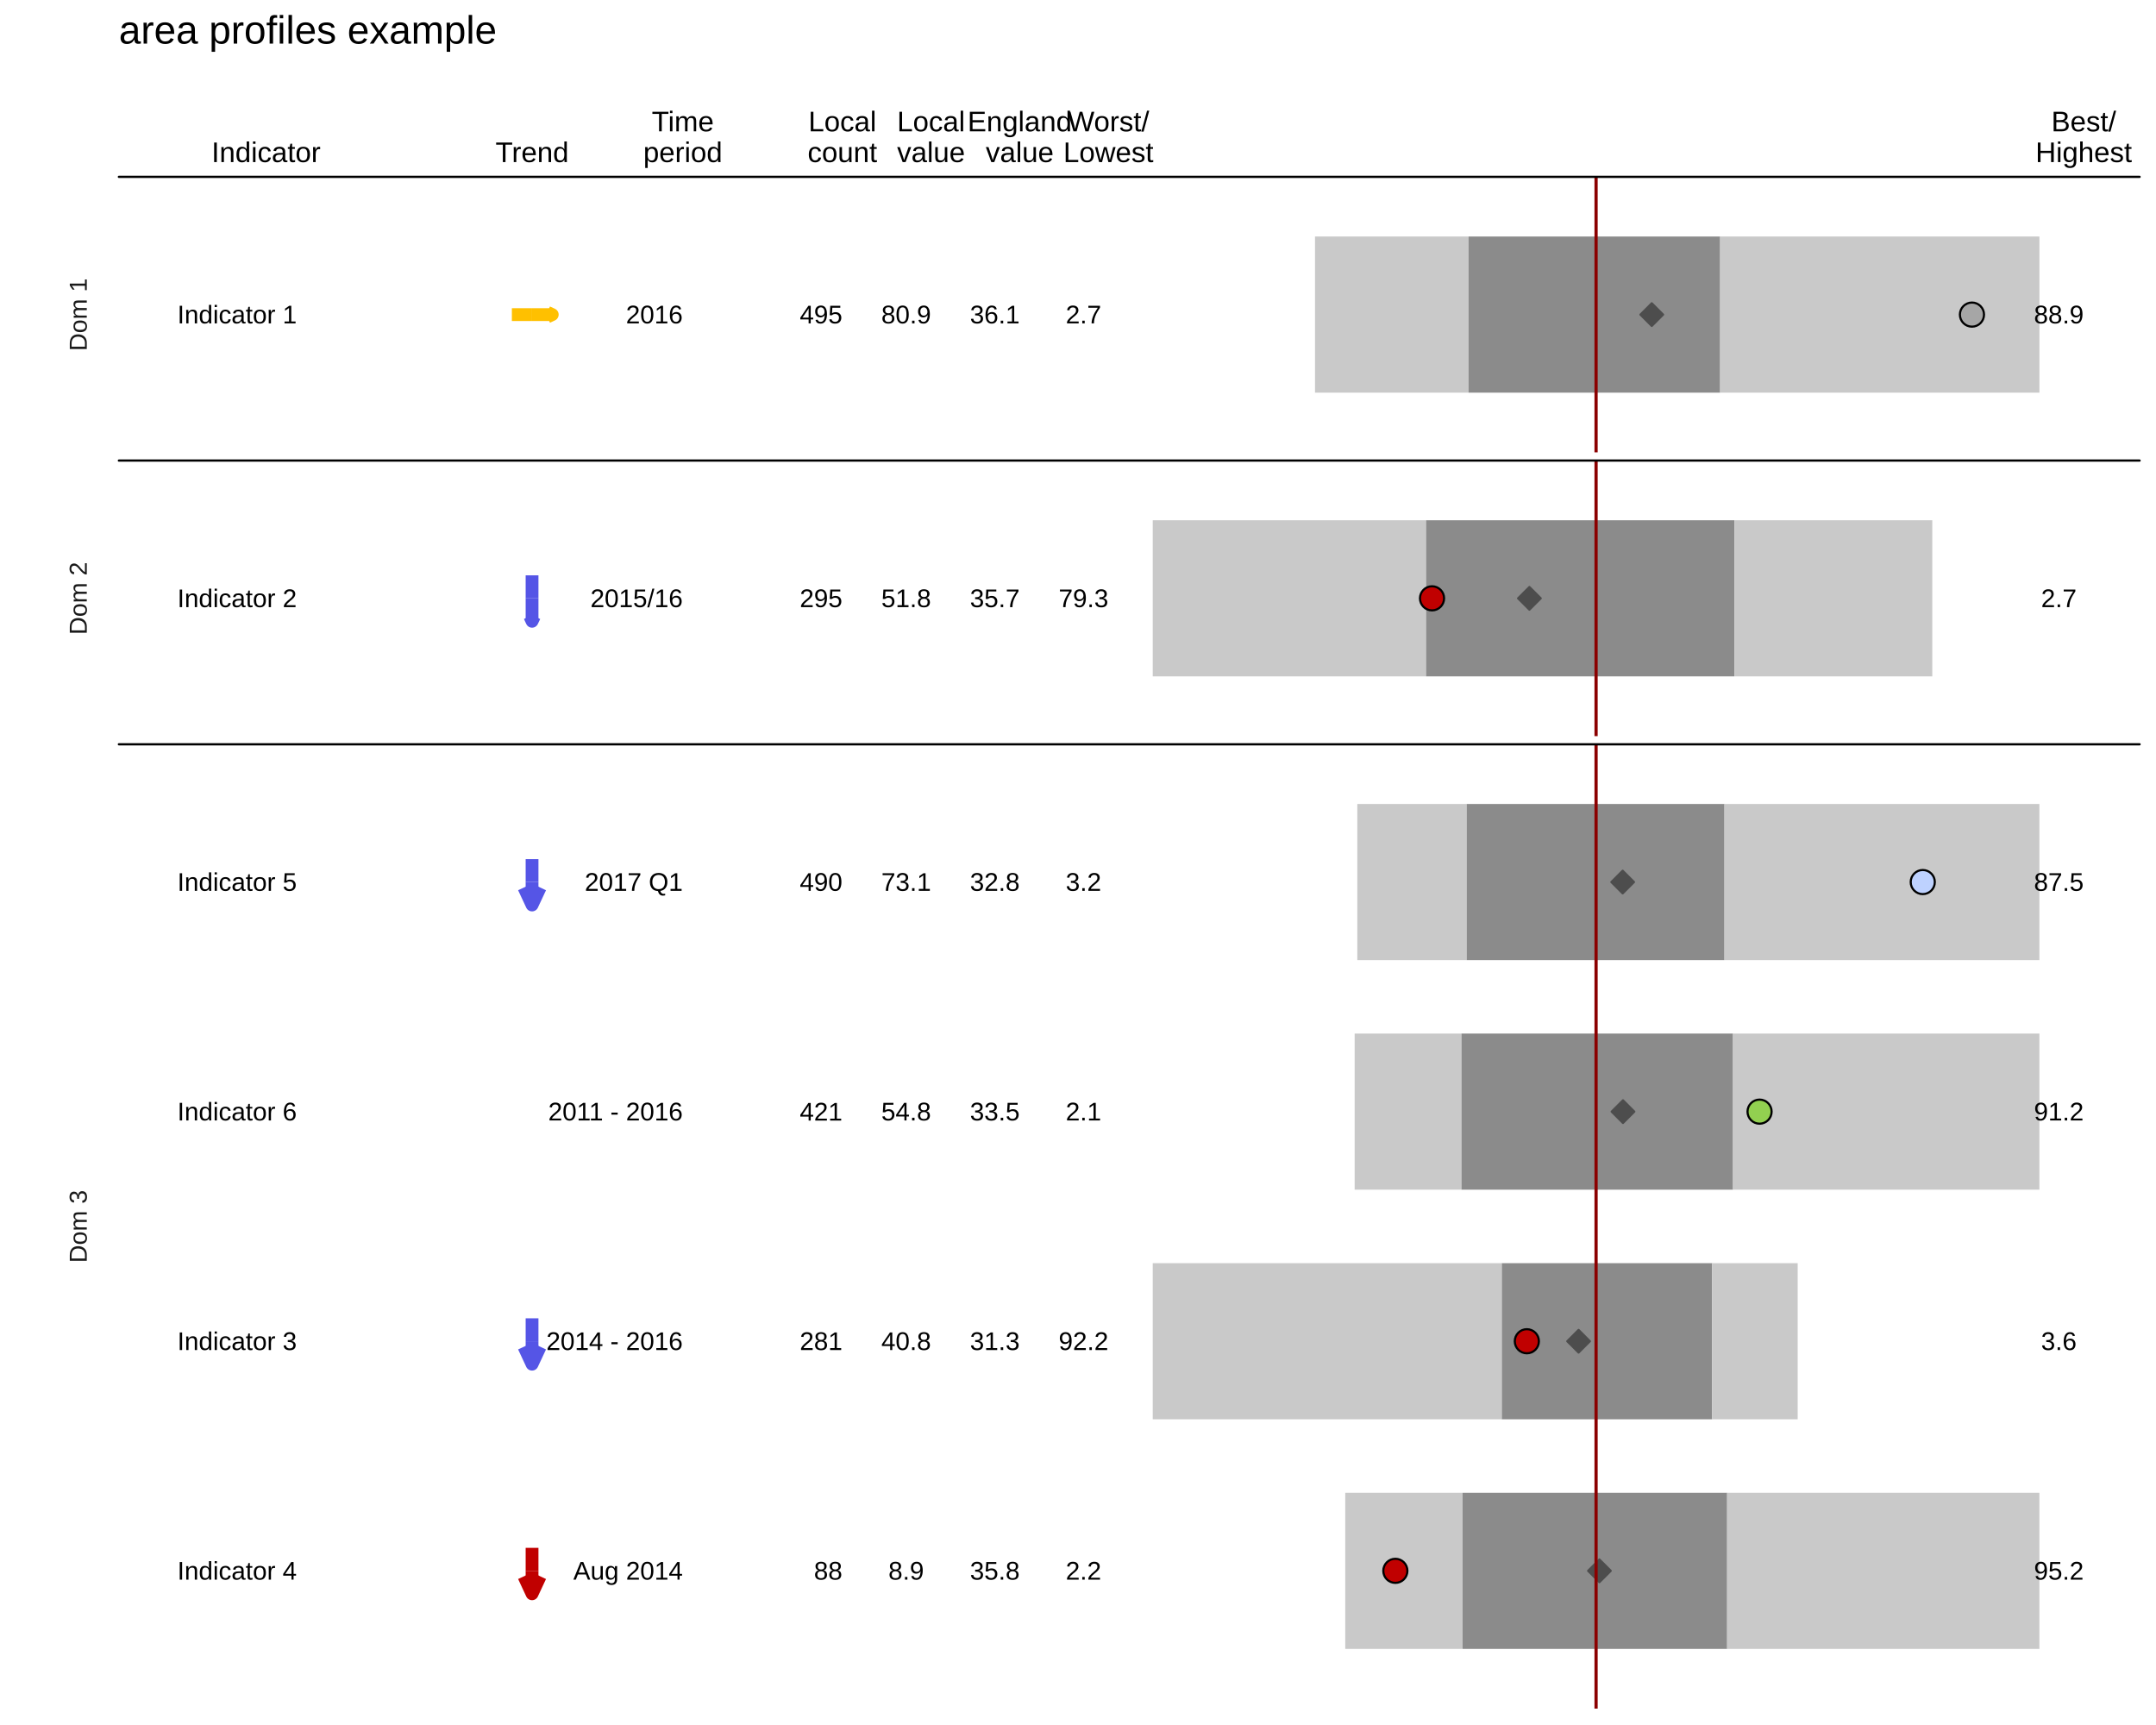
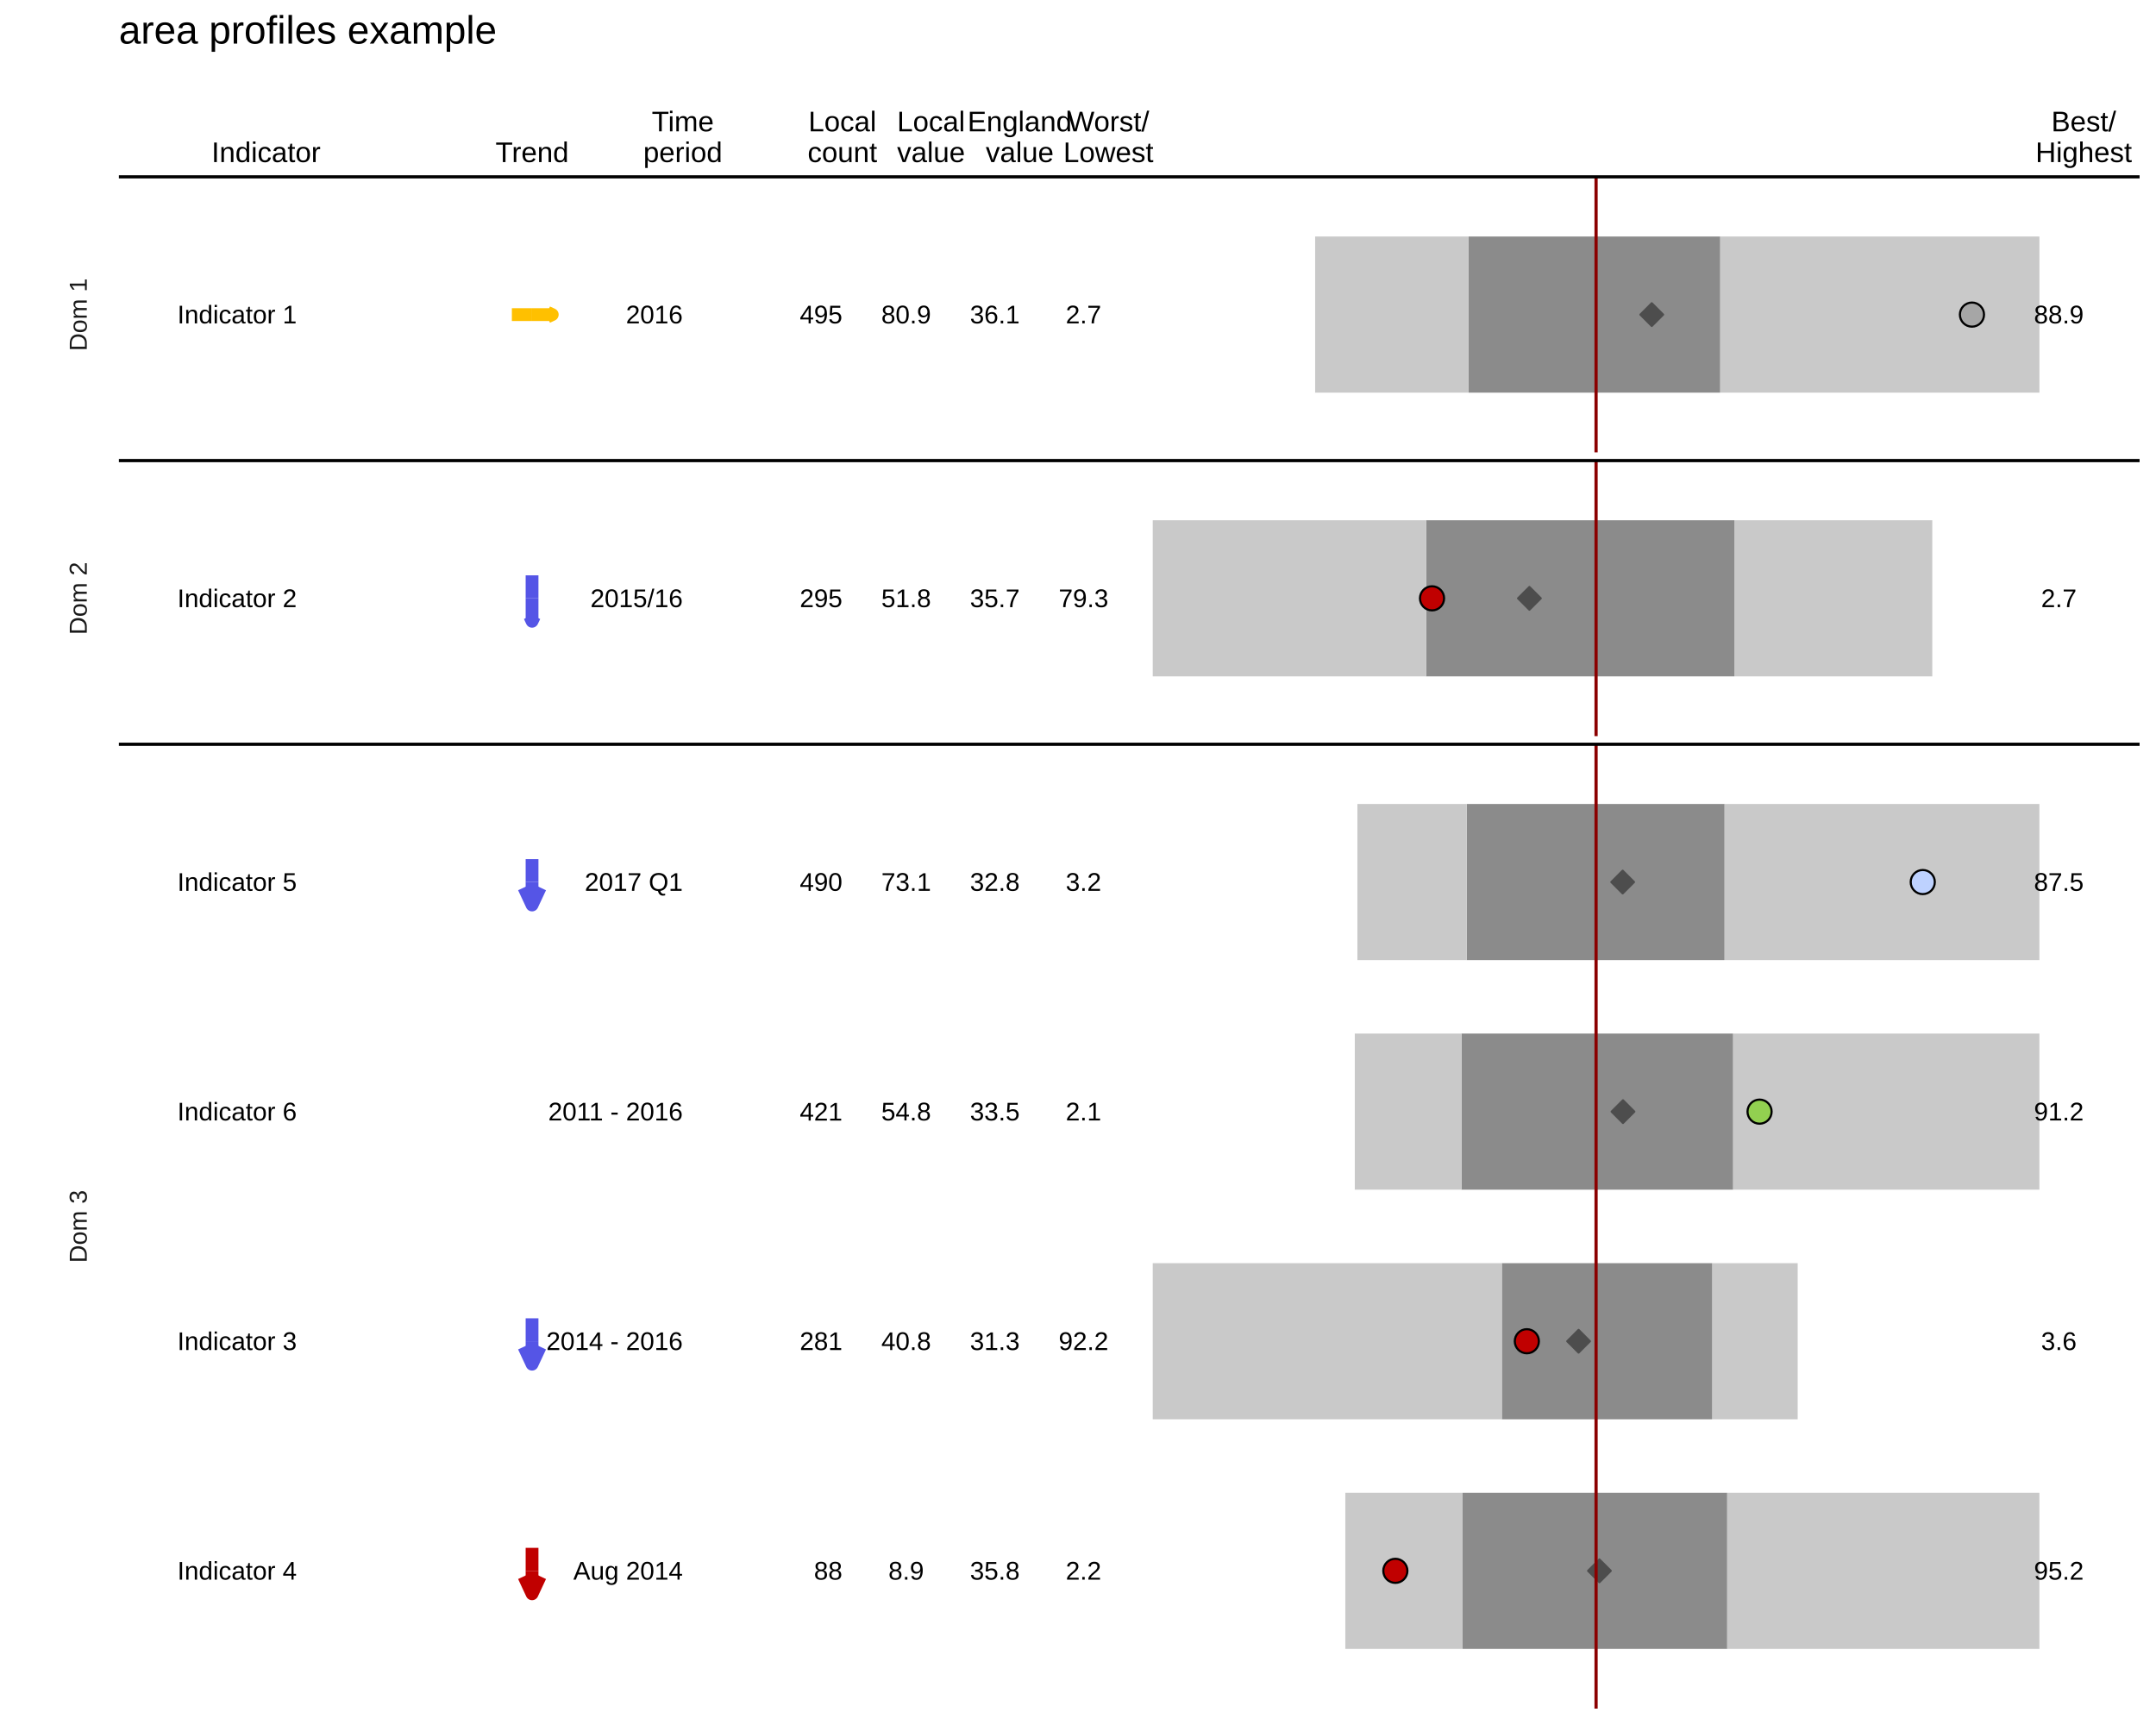
<svg xmlns="http://www.w3.org/2000/svg" viewBox="0 0 720.00 576.00">
  <defs>
    <style type="text/css">
    line, polyline, polygon, path, rect, circle {
      fill: none;
      stroke: #000000;
      stroke-linecap: round;
      stroke-linejoin: round;
      stroke-miterlimit: 10.00;
    }
  </style>
  </defs>
  <rect width="100%" height="100%" style="stroke: none; fill: #FFFFFF;" />
  <defs>
    <clipPath id="cpMzkuNzB8NzE0LjUyfDE1MS4wNXw1OS4wNQ==">
      <rect x="39.70" y="59.05" width="674.82" height="92.00" />
    </clipPath>
  </defs>
+   <rect x="574.45" y="78.98" width="106.62" height="52.13" style="stroke-width: 1.07; stroke: none; stroke-linecap: square; stroke-linejoin: miter; fill: #C9C9C9;" clip-path="url(#cpMzkuNzB8NzE0LjUyfDE1MS4wNXw1OS4wNQ==)" />
+   <rect x="490.42" y="78.98" width="84.02" height="52.13" style="stroke-width: 1.07; stroke: none; stroke-linecap: square; stroke-linejoin: miter; fill: #8B8B8B;" clip-path="url(#cpMzkuNzB8NzE0LjUyfDE1MS4wNXw1OS4wNQ==)" />
+   <rect x="439.15" y="78.98" width="51.27" height="52.13" style="stroke-width: 1.07; stroke: none; stroke-linecap: square; stroke-linejoin: miter; fill: #C9C9C9;" clip-path="url(#cpMzkuNzB8NzE0LjUyfDE1MS4wNXw1OS4wNQ==)" />
  <rect x="384.96" y="78.98" width="54.19" height="52.13" style="stroke-width: 1.07; stroke: none; stroke-linecap: square; stroke-linejoin: miter; fill: #FFFFFF;" clip-path="url(#cpMzkuNzB8NzE0LjUyfDE1MS4wNXw1OS4wNQ==)" />
-   <rect x="439.15" y="78.98" width="51.27" height="52.13" style="stroke-width: 1.07; stroke: none; stroke-linecap: square; stroke-linejoin: miter; fill: #C9C9C9;" clip-path="url(#cpMzkuNzB8NzE0LjUyfDE1MS4wNXw1OS4wNQ==)" />
-   <rect x="490.42" y="78.98" width="84.02" height="52.13" style="stroke-width: 1.07; stroke: none; stroke-linecap: square; stroke-linejoin: miter; fill: #8B8B8B;" clip-path="url(#cpMzkuNzB8NzE0LjUyfDE1MS4wNXw1OS4wNQ==)" />
-   <rect x="574.45" y="78.98" width="106.62" height="52.13" style="stroke-width: 1.07; stroke: none; stroke-linecap: square; stroke-linejoin: miter; fill: #C9C9C9;" clip-path="url(#cpMzkuNzB8NzE0LjUyfDE1MS4wNXw1OS4wNQ==)" />
  <polygon points="551.61,108.84 555.39,105.05 551.61,101.26 547.82,105.05 " style="stroke-width: 0.71; stroke: #4D4D4D; fill: #4D4D4D;" clip-path="url(#cpMzkuNzB8NzE0LjUyfDE1MS4wNXw1OS4wNQ==)" />
  <circle cx="658.54" cy="105.05" r="3.02pt" style="stroke-width: 0.71; fill: #A6A6A6;" clip-path="url(#cpMzkuNzB8NzE0LjUyfDE1MS4wNXw1OS4wNQ==)" />
  <line x1="533.01" y1="151.05" x2="533.01" y2="59.05" style="stroke-width: 1.07; stroke: #8B0000; stroke-linecap: butt;" clip-path="url(#cpMzkuNzB8NzE0LjUyfDE1MS4wNXw1OS4wNQ==)" />
  <g clip-path="url(#cpMzkuNzB8NzE0LjUyfDE1MS4wNXw1OS4wNQ==)">
    <text x="679.24" y="107.99" style="font-size: 8.54px; font-family: Liberation Sans;" textLength="16.62px" lengthAdjust="spacingAndGlyphs">88.9</text>
  </g>
  <g clip-path="url(#cpMzkuNzB8NzE0LjUyfDE1MS4wNXw1OS4wNQ==)">
    <text x="355.90" y="107.99" style="font-size: 8.54px; font-family: Liberation Sans;" textLength="14.25px" lengthAdjust="spacingAndGlyphs">2.7 </text>
  </g>
  <g clip-path="url(#cpMzkuNzB8NzE0LjUyfDE1MS4wNXw1OS4wNQ==)">
    <text x="323.92" y="107.99" style="font-size: 8.54px; font-family: Liberation Sans;" textLength="16.62px" lengthAdjust="spacingAndGlyphs">36.1</text>
  </g>
  <g clip-path="url(#cpMzkuNzB8NzE0LjUyfDE1MS4wNXw1OS4wNQ==)">
    <text x="294.31" y="107.99" style="font-size: 8.54px; font-family: Liberation Sans;" textLength="16.62px" lengthAdjust="spacingAndGlyphs">80.9</text>
  </g>
  <g clip-path="url(#cpMzkuNzB8NzE0LjUyfDE1MS4wNXw1OS4wNQ==)">
    <text x="267.07" y="107.99" style="font-size: 8.54px; font-family: Liberation Sans;" textLength="14.25px" lengthAdjust="spacingAndGlyphs">495</text>
  </g>
  <g clip-path="url(#cpMzkuNzB8NzE0LjUyfDE1MS4wNXw1OS4wNQ==)">
    <text x="209.02" y="107.99" style="font-size: 8.54px; font-family: Liberation Sans;" textLength="19.00px" lengthAdjust="spacingAndGlyphs">2016</text>
  </g>
  <line x1="177.68" y1="105.05" x2="184.43" y2="105.05" style="stroke-width: 4.27; stroke: #FFC000; stroke-linecap: butt;" clip-path="url(#cpMzkuNzB8NzE0LjUyfDE1MS4wNXw1OS4wNQ==)" />
  <polyline points="182.76,105.83 184.43,105.05 182.76,104.27 " style="stroke-width: 4.27; stroke: #FFC000; stroke-linecap: butt;" clip-path="url(#cpMzkuNzB8NzE0LjUyfDE1MS4wNXw1OS4wNQ==)" />
  <line x1="177.68" y1="105.05" x2="170.94" y2="105.05" style="stroke-width: 4.27; stroke: #FFC000; stroke-linecap: butt;" clip-path="url(#cpMzkuNzB8NzE0LjUyfDE1MS4wNXw1OS4wNQ==)" />
  <g clip-path="url(#cpMzkuNzB8NzE0LjUyfDE1MS4wNXw1OS4wNQ==)">
    <text x="59.24" y="107.99" style="font-size: 8.54px; font-family: Liberation Sans;" textLength="39.88px" lengthAdjust="spacingAndGlyphs">Indicator 1</text>
  </g>
  <defs>
    <clipPath id="cpMC4wMHw3MjAuMDB8NTc2LjAwfDAuMDA=">
      <rect x="0.00" y="0.00" width="720.00" height="576.00" />
    </clipPath>
  </defs>
  <defs>
    <clipPath id="cpMzkuNzB8NzE0LjUyfDI0NS43OXwxNTMuNzk=">
      <rect x="39.70" y="153.79" width="674.82" height="92.00" />
    </clipPath>
  </defs>
+   <rect x="579.21" y="173.72" width="66.08" height="52.13" style="stroke-width: 1.07; stroke: none; stroke-linecap: square; stroke-linejoin: miter; fill: #C9C9C9;" clip-path="url(#cpMzkuNzB8NzE0LjUyfDI0NS43OXwxNTMuNzk=)" />
+   <rect x="476.24" y="173.72" width="102.97" height="52.13" style="stroke-width: 1.07; stroke: none; stroke-linecap: square; stroke-linejoin: miter; fill: #8B8B8B;" clip-path="url(#cpMzkuNzB8NzE0LjUyfDI0NS43OXwxNTMuNzk=)" />
+   <rect x="384.96" y="173.72" width="91.28" height="52.13" style="stroke-width: 1.07; stroke: none; stroke-linecap: square; stroke-linejoin: miter; fill: #C9C9C9;" clip-path="url(#cpMzkuNzB8NzE0LjUyfDI0NS43OXwxNTMuNzk=)" />
  <rect x="384.96" y="173.72" width="0.00" height="52.13" style="stroke-width: 1.07; stroke: none; stroke-linecap: square; stroke-linejoin: miter; fill: #FFFFFF;" clip-path="url(#cpMzkuNzB8NzE0LjUyfDI0NS43OXwxNTMuNzk=)" />
-   <rect x="384.96" y="173.72" width="91.28" height="52.13" style="stroke-width: 1.07; stroke: none; stroke-linecap: square; stroke-linejoin: miter; fill: #C9C9C9;" clip-path="url(#cpMzkuNzB8NzE0LjUyfDI0NS43OXwxNTMuNzk=)" />
-   <rect x="476.24" y="173.72" width="102.97" height="52.13" style="stroke-width: 1.07; stroke: none; stroke-linecap: square; stroke-linejoin: miter; fill: #8B8B8B;" clip-path="url(#cpMzkuNzB8NzE0LjUyfDI0NS43OXwxNTMuNzk=)" />
-   <rect x="579.21" y="173.72" width="66.08" height="52.13" style="stroke-width: 1.07; stroke: none; stroke-linecap: square; stroke-linejoin: miter; fill: #C9C9C9;" clip-path="url(#cpMzkuNzB8NzE0LjUyfDI0NS43OXwxNTMuNzk=)" />
  <polygon points="510.75,203.58 514.54,199.79 510.75,196.00 506.96,199.79 " style="stroke-width: 0.71; stroke: #4D4D4D; fill: #4D4D4D;" clip-path="url(#cpMzkuNzB8NzE0LjUyfDI0NS43OXwxNTMuNzk=)" />
  <circle cx="478.23" cy="199.79" r="3.02pt" style="stroke-width: 0.71; fill: #C00000;" clip-path="url(#cpMzkuNzB8NzE0LjUyfDI0NS43OXwxNTMuNzk=)" />
  <line x1="533.01" y1="245.79" x2="533.01" y2="153.79" style="stroke-width: 1.07; stroke: #8B0000; stroke-linecap: butt;" clip-path="url(#cpMzkuNzB8NzE0LjUyfDI0NS43OXwxNTMuNzk=)" />
  <g clip-path="url(#cpMzkuNzB8NzE0LjUyfDI0NS43OXwxNTMuNzk=)">
    <text x="681.62" y="202.73" style="font-size: 8.54px; font-family: Liberation Sans;" textLength="14.25px" lengthAdjust="spacingAndGlyphs">2.7 </text>
  </g>
  <g clip-path="url(#cpMzkuNzB8NzE0LjUyfDI0NS43OXwxNTMuNzk=)">
    <text x="353.53" y="202.73" style="font-size: 8.54px; font-family: Liberation Sans;" textLength="16.62px" lengthAdjust="spacingAndGlyphs">79.3</text>
  </g>
  <g clip-path="url(#cpMzkuNzB8NzE0LjUyfDI0NS43OXwxNTMuNzk=)">
    <text x="323.92" y="202.73" style="font-size: 8.54px; font-family: Liberation Sans;" textLength="16.62px" lengthAdjust="spacingAndGlyphs">35.7</text>
  </g>
  <g clip-path="url(#cpMzkuNzB8NzE0LjUyfDI0NS43OXwxNTMuNzk=)">
    <text x="294.31" y="202.73" style="font-size: 8.54px; font-family: Liberation Sans;" textLength="16.62px" lengthAdjust="spacingAndGlyphs">51.8</text>
  </g>
  <g clip-path="url(#cpMzkuNzB8NzE0LjUyfDI0NS43OXwxNTMuNzk=)">
    <text x="267.07" y="202.73" style="font-size: 8.54px; font-family: Liberation Sans;" textLength="14.25px" lengthAdjust="spacingAndGlyphs">295</text>
  </g>
  <g clip-path="url(#cpMzkuNzB8NzE0LjUyfDI0NS43OXwxNTMuNzk=)">
    <text x="197.15" y="202.73" style="font-size: 8.54px; font-family: Liberation Sans;" textLength="30.88px" lengthAdjust="spacingAndGlyphs">2015/16</text>
  </g>
  <line x1="177.68" y1="199.79" x2="177.68" y2="207.45" style="stroke-width: 4.27; stroke: #5555E6; stroke-linecap: butt;" clip-path="url(#cpMzkuNzB8NzE0LjUyfDI0NS43OXwxNTMuNzk=)" />
  <polyline points="176.91,205.79 177.68,207.45 178.46,205.79 " style="stroke-width: 4.27; stroke: #5555E6; stroke-linecap: butt;" clip-path="url(#cpMzkuNzB8NzE0LjUyfDI0NS43OXwxNTMuNzk=)" />
  <line x1="177.68" y1="199.79" x2="177.68" y2="192.12" style="stroke-width: 4.27; stroke: #5555E6; stroke-linecap: butt;" clip-path="url(#cpMzkuNzB8NzE0LjUyfDI0NS43OXwxNTMuNzk=)" />
  <g clip-path="url(#cpMzkuNzB8NzE0LjUyfDI0NS43OXwxNTMuNzk=)">
    <text x="59.24" y="202.73" style="font-size: 8.54px; font-family: Liberation Sans;" textLength="39.88px" lengthAdjust="spacingAndGlyphs">Indicator 2</text>
  </g>
  <defs>
    <clipPath id="cpMC4wMHw3MjAuMDB8NTc2LjAwfDAuMDA=">
      <rect x="0.00" y="0.00" width="720.00" height="576.00" />
    </clipPath>
  </defs>
  <defs>
    <clipPath id="cpMzkuNzB8NzE0LjUyfDU3MC41MnwyNDguNTM=">
      <rect x="39.70" y="248.53" width="674.82" height="321.99" />
    </clipPath>
  </defs>
+   <rect x="571.78" y="421.79" width="28.56" height="52.13" style="stroke-width: 1.07; stroke: none; stroke-linecap: square; stroke-linejoin: miter; fill: #C9C9C9;" clip-path="url(#cpMzkuNzB8NzE0LjUyfDU3MC41MnwyNDguNTM=)" />
+   <rect x="501.54" y="421.79" width="70.24" height="52.13" style="stroke-width: 1.07; stroke: none; stroke-linecap: square; stroke-linejoin: miter; fill: #8B8B8B;" clip-path="url(#cpMzkuNzB8NzE0LjUyfDU3MC41MnwyNDguNTM=)" />
+   <rect x="384.96" y="421.79" width="116.58" height="52.13" style="stroke-width: 1.07; stroke: none; stroke-linecap: square; stroke-linejoin: miter; fill: #C9C9C9;" clip-path="url(#cpMzkuNzB8NzE0LjUyfDU3MC41MnwyNDguNTM=)" />
+   <rect x="384.96" y="421.79" width="0.00" height="52.13" style="stroke-width: 1.07; stroke: none; stroke-linecap: square; stroke-linejoin: miter; fill: #FFFFFF;" clip-path="url(#cpMzkuNzB8NzE0LjUyfDU3MC41MnwyNDguNTM=)" />
+   <rect x="576.77" y="498.46" width="104.29" height="52.13" style="stroke-width: 1.07; stroke: none; stroke-linecap: square; stroke-linejoin: miter; fill: #C9C9C9;" clip-path="url(#cpMzkuNzB8NzE0LjUyfDU3MC41MnwyNDguNTM=)" />
+   <rect x="488.45" y="498.46" width="88.33" height="52.13" style="stroke-width: 1.07; stroke: none; stroke-linecap: square; stroke-linejoin: miter; fill: #8B8B8B;" clip-path="url(#cpMzkuNzB8NzE0LjUyfDU3MC41MnwyNDguNTM=)" />
+   <rect x="449.25" y="498.46" width="39.20" height="52.13" style="stroke-width: 1.07; stroke: none; stroke-linecap: square; stroke-linejoin: miter; fill: #C9C9C9;" clip-path="url(#cpMzkuNzB8NzE0LjUyfDU3MC41MnwyNDguNTM=)" />
  <rect x="384.96" y="498.46" width="64.29" height="52.13" style="stroke-width: 1.07; stroke: none; stroke-linecap: square; stroke-linejoin: miter; fill: #FFFFFF;" clip-path="url(#cpMzkuNzB8NzE0LjUyfDU3MC41MnwyNDguNTM=)" />
-   <rect x="449.25" y="498.46" width="39.20" height="52.13" style="stroke-width: 1.07; stroke: none; stroke-linecap: square; stroke-linejoin: miter; fill: #C9C9C9;" clip-path="url(#cpMzkuNzB8NzE0LjUyfDU3MC41MnwyNDguNTM=)" />
-   <rect x="488.45" y="498.46" width="88.33" height="52.13" style="stroke-width: 1.07; stroke: none; stroke-linecap: square; stroke-linejoin: miter; fill: #8B8B8B;" clip-path="url(#cpMzkuNzB8NzE0LjUyfDU3MC41MnwyNDguNTM=)" />
-   <rect x="576.77" y="498.46" width="104.29" height="52.13" style="stroke-width: 1.07; stroke: none; stroke-linecap: square; stroke-linejoin: miter; fill: #C9C9C9;" clip-path="url(#cpMzkuNzB8NzE0LjUyfDU3MC41MnwyNDguNTM=)" />
-   <rect x="384.96" y="421.79" width="0.00" height="52.13" style="stroke-width: 1.07; stroke: none; stroke-linecap: square; stroke-linejoin: miter; fill: #FFFFFF;" clip-path="url(#cpMzkuNzB8NzE0LjUyfDU3MC41MnwyNDguNTM=)" />
-   <rect x="384.96" y="421.79" width="116.58" height="52.13" style="stroke-width: 1.07; stroke: none; stroke-linecap: square; stroke-linejoin: miter; fill: #C9C9C9;" clip-path="url(#cpMzkuNzB8NzE0LjUyfDU3MC41MnwyNDguNTM=)" />
-   <rect x="501.54" y="421.79" width="70.24" height="52.13" style="stroke-width: 1.07; stroke: none; stroke-linecap: square; stroke-linejoin: miter; fill: #8B8B8B;" clip-path="url(#cpMzkuNzB8NzE0LjUyfDU3MC41MnwyNDguNTM=)" />
-   <rect x="571.78" y="421.79" width="28.56" height="52.13" style="stroke-width: 1.07; stroke: none; stroke-linecap: square; stroke-linejoin: miter; fill: #C9C9C9;" clip-path="url(#cpMzkuNzB8NzE0LjUyfDU3MC41MnwyNDguNTM=)" />
+   <rect x="575.89" y="268.46" width="105.17" height="52.13" style="stroke-width: 1.07; stroke: none; stroke-linecap: square; stroke-linejoin: miter; fill: #C9C9C9;" clip-path="url(#cpMzkuNzB8NzE0LjUyfDU3MC41MnwyNDguNTM=)" />
+   <rect x="489.80" y="268.46" width="86.09" height="52.13" style="stroke-width: 1.07; stroke: none; stroke-linecap: square; stroke-linejoin: miter; fill: #8B8B8B;" clip-path="url(#cpMzkuNzB8NzE0LjUyfDU3MC41MnwyNDguNTM=)" />
+   <rect x="453.28" y="268.46" width="36.52" height="52.13" style="stroke-width: 1.07; stroke: none; stroke-linecap: square; stroke-linejoin: miter; fill: #C9C9C9;" clip-path="url(#cpMzkuNzB8NzE0LjUyfDU3MC41MnwyNDguNTM=)" />
+   <rect x="384.96" y="268.46" width="68.32" height="52.13" style="stroke-width: 1.07; stroke: none; stroke-linecap: square; stroke-linejoin: miter; fill: #FFFFFF;" clip-path="url(#cpMzkuNzB8NzE0LjUyfDU3MC41MnwyNDguNTM=)" />
+   <rect x="578.74" y="345.12" width="102.32" height="52.13" style="stroke-width: 1.07; stroke: none; stroke-linecap: square; stroke-linejoin: miter; fill: #C9C9C9;" clip-path="url(#cpMzkuNzB8NzE0LjUyfDU3MC41MnwyNDguNTM=)" />
+   <rect x="488.06" y="345.12" width="90.68" height="52.13" style="stroke-width: 1.07; stroke: none; stroke-linecap: square; stroke-linejoin: miter; fill: #8B8B8B;" clip-path="url(#cpMzkuNzB8NzE0LjUyfDU3MC41MnwyNDguNTM=)" />
+   <rect x="452.39" y="345.12" width="35.67" height="52.13" style="stroke-width: 1.07; stroke: none; stroke-linecap: square; stroke-linejoin: miter; fill: #C9C9C9;" clip-path="url(#cpMzkuNzB8NzE0LjUyfDU3MC41MnwyNDguNTM=)" />
  <rect x="384.96" y="345.12" width="67.43" height="52.13" style="stroke-width: 1.07; stroke: none; stroke-linecap: square; stroke-linejoin: miter; fill: #FFFFFF;" clip-path="url(#cpMzkuNzB8NzE0LjUyfDU3MC41MnwyNDguNTM=)" />
-   <rect x="452.39" y="345.12" width="35.67" height="52.13" style="stroke-width: 1.07; stroke: none; stroke-linecap: square; stroke-linejoin: miter; fill: #C9C9C9;" clip-path="url(#cpMzkuNzB8NzE0LjUyfDU3MC41MnwyNDguNTM=)" />
-   <rect x="488.06" y="345.12" width="90.68" height="52.13" style="stroke-width: 1.07; stroke: none; stroke-linecap: square; stroke-linejoin: miter; fill: #8B8B8B;" clip-path="url(#cpMzkuNzB8NzE0LjUyfDU3MC41MnwyNDguNTM=)" />
-   <rect x="578.74" y="345.12" width="102.32" height="52.13" style="stroke-width: 1.07; stroke: none; stroke-linecap: square; stroke-linejoin: miter; fill: #C9C9C9;" clip-path="url(#cpMzkuNzB8NzE0LjUyfDU3MC41MnwyNDguNTM=)" />
-   <rect x="384.96" y="268.46" width="68.32" height="52.13" style="stroke-width: 1.07; stroke: none; stroke-linecap: square; stroke-linejoin: miter; fill: #FFFFFF;" clip-path="url(#cpMzkuNzB8NzE0LjUyfDU3MC41MnwyNDguNTM=)" />
-   <rect x="453.28" y="268.46" width="36.52" height="52.13" style="stroke-width: 1.07; stroke: none; stroke-linecap: square; stroke-linejoin: miter; fill: #C9C9C9;" clip-path="url(#cpMzkuNzB8NzE0LjUyfDU3MC41MnwyNDguNTM=)" />
-   <rect x="489.80" y="268.46" width="86.09" height="52.13" style="stroke-width: 1.07; stroke: none; stroke-linecap: square; stroke-linejoin: miter; fill: #8B8B8B;" clip-path="url(#cpMzkuNzB8NzE0LjUyfDU3MC41MnwyNDguNTM=)" />
-   <rect x="575.89" y="268.46" width="105.17" height="52.13" style="stroke-width: 1.07; stroke: none; stroke-linecap: square; stroke-linejoin: miter; fill: #C9C9C9;" clip-path="url(#cpMzkuNzB8NzE0LjUyfDU3MC41MnwyNDguNTM=)" />
  <polygon points="527.17,451.64 530.95,447.86 527.17,444.07 523.38,447.86 " style="stroke-width: 0.71; stroke: #4D4D4D; fill: #4D4D4D;" clip-path="url(#cpMzkuNzB8NzE0LjUyfDU3MC41MnwyNDguNTM=)" />
  <polygon points="534.13,528.31 537.92,524.52 534.13,520.73 530.35,524.52 " style="stroke-width: 0.71; stroke: #4D4D4D; fill: #4D4D4D;" clip-path="url(#cpMzkuNzB8NzE0LjUyfDU3MC41MnwyNDguNTM=)" />
  <polygon points="541.89,298.31 545.68,294.53 541.89,290.74 538.11,294.53 " style="stroke-width: 0.71; stroke: #4D4D4D; fill: #4D4D4D;" clip-path="url(#cpMzkuNzB8NzE0LjUyfDU3MC41MnwyNDguNTM=)" />
  <polygon points="542.00,374.98 545.79,371.19 542.00,367.40 538.21,371.19 " style="stroke-width: 0.71; stroke: #4D4D4D; fill: #4D4D4D;" clip-path="url(#cpMzkuNzB8NzE0LjUyfDU3MC41MnwyNDguNTM=)" />
  <circle cx="509.89" cy="447.86" r="3.02pt" style="stroke-width: 0.71; fill: #C00000;" clip-path="url(#cpMzkuNzB8NzE0LjUyfDU3MC41MnwyNDguNTM=)" />
  <circle cx="465.98" cy="524.52" r="3.02pt" style="stroke-width: 0.71; fill: #C00000;" clip-path="url(#cpMzkuNzB8NzE0LjUyfDU3MC41MnwyNDguNTM=)" />
  <circle cx="642.11" cy="294.53" r="3.02pt" style="stroke-width: 0.71; fill: #BED2FF;" clip-path="url(#cpMzkuNzB8NzE0LjUyfDU3MC41MnwyNDguNTM=)" />
  <circle cx="587.61" cy="371.19" r="3.02pt" style="stroke-width: 0.71; fill: #92D050;" clip-path="url(#cpMzkuNzB8NzE0LjUyfDU3MC41MnwyNDguNTM=)" />
  <line x1="533.01" y1="570.52" x2="533.01" y2="248.53" style="stroke-width: 1.07; stroke: #8B0000; stroke-linecap: butt;" clip-path="url(#cpMzkuNzB8NzE0LjUyfDU3MC41MnwyNDguNTM=)" />
  <g clip-path="url(#cpMzkuNzB8NzE0LjUyfDU3MC41MnwyNDguNTM=)">
    <text x="681.62" y="450.79" style="font-size: 8.54px; font-family: Liberation Sans;" textLength="14.25px" lengthAdjust="spacingAndGlyphs">3.6 </text>
  </g>
  <g clip-path="url(#cpMzkuNzB8NzE0LjUyfDU3MC41MnwyNDguNTM=)">
    <text x="353.53" y="450.79" style="font-size: 8.54px; font-family: Liberation Sans;" textLength="16.62px" lengthAdjust="spacingAndGlyphs">92.2</text>
  </g>
  <g clip-path="url(#cpMzkuNzB8NzE0LjUyfDU3MC41MnwyNDguNTM=)">
    <text x="679.24" y="527.46" style="font-size: 8.54px; font-family: Liberation Sans;" textLength="16.62px" lengthAdjust="spacingAndGlyphs">95.2</text>
  </g>
  <g clip-path="url(#cpMzkuNzB8NzE0LjUyfDU3MC41MnwyNDguNTM=)">
    <text x="355.90" y="527.46" style="font-size: 8.54px; font-family: Liberation Sans;" textLength="14.25px" lengthAdjust="spacingAndGlyphs">2.2 </text>
  </g>
  <g clip-path="url(#cpMzkuNzB8NzE0LjUyfDU3MC41MnwyNDguNTM=)">
    <text x="679.24" y="297.46" style="font-size: 8.54px; font-family: Liberation Sans;" textLength="16.62px" lengthAdjust="spacingAndGlyphs">87.5</text>
  </g>
  <g clip-path="url(#cpMzkuNzB8NzE0LjUyfDU3MC41MnwyNDguNTM=)">
    <text x="355.90" y="297.46" style="font-size: 8.54px; font-family: Liberation Sans;" textLength="14.25px" lengthAdjust="spacingAndGlyphs">3.2 </text>
  </g>
  <g clip-path="url(#cpMzkuNzB8NzE0LjUyfDU3MC41MnwyNDguNTM=)">
    <text x="679.24" y="374.13" style="font-size: 8.54px; font-family: Liberation Sans;" textLength="16.62px" lengthAdjust="spacingAndGlyphs">91.2</text>
  </g>
  <g clip-path="url(#cpMzkuNzB8NzE0LjUyfDU3MC41MnwyNDguNTM=)">
    <text x="355.90" y="374.13" style="font-size: 8.54px; font-family: Liberation Sans;" textLength="14.25px" lengthAdjust="spacingAndGlyphs">2.1 </text>
  </g>
  <g clip-path="url(#cpMzkuNzB8NzE0LjUyfDU3MC41MnwyNDguNTM=)">
    <text x="323.92" y="450.79" style="font-size: 8.54px; font-family: Liberation Sans;" textLength="16.62px" lengthAdjust="spacingAndGlyphs">31.3</text>
  </g>
  <g clip-path="url(#cpMzkuNzB8NzE0LjUyfDU3MC41MnwyNDguNTM=)">
    <text x="323.92" y="527.46" style="font-size: 8.54px; font-family: Liberation Sans;" textLength="16.62px" lengthAdjust="spacingAndGlyphs">35.8</text>
  </g>
  <g clip-path="url(#cpMzkuNzB8NzE0LjUyfDU3MC41MnwyNDguNTM=)">
    <text x="323.92" y="297.46" style="font-size: 8.54px; font-family: Liberation Sans;" textLength="16.62px" lengthAdjust="spacingAndGlyphs">32.8</text>
  </g>
  <g clip-path="url(#cpMzkuNzB8NzE0LjUyfDU3MC41MnwyNDguNTM=)">
    <text x="323.92" y="374.13" style="font-size: 8.54px; font-family: Liberation Sans;" textLength="16.62px" lengthAdjust="spacingAndGlyphs">33.5</text>
  </g>
  <g clip-path="url(#cpMzkuNzB8NzE0LjUyfDU3MC41MnwyNDguNTM=)">
    <text x="294.31" y="450.79" style="font-size: 8.54px; font-family: Liberation Sans;" textLength="16.62px" lengthAdjust="spacingAndGlyphs">40.8</text>
  </g>
  <g clip-path="url(#cpMzkuNzB8NzE0LjUyfDU3MC41MnwyNDguNTM=)">
    <text x="296.68" y="527.46" style="font-size: 8.54px; font-family: Liberation Sans;" textLength="14.25px" lengthAdjust="spacingAndGlyphs">8.9 </text>
  </g>
  <g clip-path="url(#cpMzkuNzB8NzE0LjUyfDU3MC41MnwyNDguNTM=)">
    <text x="294.31" y="297.46" style="font-size: 8.54px; font-family: Liberation Sans;" textLength="16.62px" lengthAdjust="spacingAndGlyphs">73.1</text>
  </g>
  <g clip-path="url(#cpMzkuNzB8NzE0LjUyfDU3MC41MnwyNDguNTM=)">
    <text x="294.31" y="374.13" style="font-size: 8.54px; font-family: Liberation Sans;" textLength="16.62px" lengthAdjust="spacingAndGlyphs">54.8</text>
  </g>
  <g clip-path="url(#cpMzkuNzB8NzE0LjUyfDU3MC41MnwyNDguNTM=)">
    <text x="267.07" y="450.79" style="font-size: 8.54px; font-family: Liberation Sans;" textLength="14.25px" lengthAdjust="spacingAndGlyphs">281</text>
  </g>
  <g clip-path="url(#cpMzkuNzB8NzE0LjUyfDU3MC41MnwyNDguNTM=)">
    <text x="271.82" y="527.46" style="font-size: 8.54px; font-family: Liberation Sans;" textLength="9.50px" lengthAdjust="spacingAndGlyphs">88</text>
  </g>
  <g clip-path="url(#cpMzkuNzB8NzE0LjUyfDU3MC41MnwyNDguNTM=)">
    <text x="267.07" y="297.46" style="font-size: 8.54px; font-family: Liberation Sans;" textLength="14.25px" lengthAdjust="spacingAndGlyphs">490</text>
  </g>
  <g clip-path="url(#cpMzkuNzB8NzE0LjUyfDU3MC41MnwyNDguNTM=)">
    <text x="267.07" y="374.17" style="font-size: 8.54px; font-family: Liberation Sans;" textLength="14.25px" lengthAdjust="spacingAndGlyphs">421</text>
  </g>
  <g clip-path="url(#cpMzkuNzB8NzE0LjUyfDU3MC41MnwyNDguNTM=)">
    <text x="182.43" y="450.79" style="font-size: 8.54px; font-family: Liberation Sans;" textLength="45.59px" lengthAdjust="spacingAndGlyphs">2014 - 2016</text>
  </g>
  <g clip-path="url(#cpMzkuNzB8NzE0LjUyfDU3MC41MnwyNDguNTM=)">
    <text x="191.46" y="527.46" style="font-size: 8.54px; font-family: Liberation Sans;" textLength="36.56px" lengthAdjust="spacingAndGlyphs">Aug 2014</text>
  </g>
  <g clip-path="url(#cpMzkuNzB8NzE0LjUyfDU3MC41MnwyNDguNTM=)">
    <text x="195.26" y="297.46" style="font-size: 8.54px; font-family: Liberation Sans;" textLength="32.77px" lengthAdjust="spacingAndGlyphs">2017 Q1</text>
  </g>
  <g clip-path="url(#cpMzkuNzB8NzE0LjUyfDU3MC41MnwyNDguNTM=)">
    <text x="183.07" y="374.13" style="font-size: 8.54px; font-family: Liberation Sans;" textLength="44.95px" lengthAdjust="spacingAndGlyphs">2011 - 2016</text>
  </g>
  <line x1="177.68" y1="447.86" x2="177.68" y2="455.52" style="stroke-width: 4.27; stroke: #5555E6; stroke-linecap: butt;" clip-path="url(#cpMzkuNzB8NzE0LjUyfDU3MC41MnwyNDguNTM=)" />
  <polyline points="174.96,449.69 177.68,455.52 180.41,449.69 " style="stroke-width: 4.27; stroke: #5555E6; stroke-linecap: butt;" clip-path="url(#cpMzkuNzB8NzE0LjUyfDU3MC41MnwyNDguNTM=)" />
  <line x1="177.68" y1="524.52" x2="177.68" y2="532.19" style="stroke-width: 4.27; stroke: #C00000; stroke-linecap: butt;" clip-path="url(#cpMzkuNzB8NzE0LjUyfDU3MC41MnwyNDguNTM=)" />
  <polyline points="174.96,526.35 177.68,532.19 180.41,526.35 " style="stroke-width: 4.27; stroke: #C00000; stroke-linecap: butt;" clip-path="url(#cpMzkuNzB8NzE0LjUyfDU3MC41MnwyNDguNTM=)" />
  <line x1="177.68" y1="294.53" x2="177.68" y2="302.19" style="stroke-width: 4.27; stroke: #5555E6; stroke-linecap: butt;" clip-path="url(#cpMzkuNzB8NzE0LjUyfDU3MC41MnwyNDguNTM=)" />
  <polyline points="174.96,296.36 177.68,302.19 180.41,296.36 " style="stroke-width: 4.27; stroke: #5555E6; stroke-linecap: butt;" clip-path="url(#cpMzkuNzB8NzE0LjUyfDU3MC41MnwyNDguNTM=)" />
  <line x1="177.68" y1="447.86" x2="177.68" y2="440.19" style="stroke-width: 4.27; stroke: #5555E6; stroke-linecap: butt;" clip-path="url(#cpMzkuNzB8NzE0LjUyfDU3MC41MnwyNDguNTM=)" />
  <line x1="177.68" y1="524.52" x2="177.68" y2="516.85" style="stroke-width: 4.27; stroke: #C00000; stroke-linecap: butt;" clip-path="url(#cpMzkuNzB8NzE0LjUyfDU3MC41MnwyNDguNTM=)" />
  <line x1="177.68" y1="294.53" x2="177.68" y2="286.86" style="stroke-width: 4.27; stroke: #5555E6; stroke-linecap: butt;" clip-path="url(#cpMzkuNzB8NzE0LjUyfDU3MC41MnwyNDguNTM=)" />
  <g clip-path="url(#cpMzkuNzB8NzE0LjUyfDU3MC41MnwyNDguNTM=)">
    <text x="59.24" y="450.79" style="font-size: 8.54px; font-family: Liberation Sans;" textLength="39.88px" lengthAdjust="spacingAndGlyphs">Indicator 3</text>
  </g>
  <g clip-path="url(#cpMzkuNzB8NzE0LjUyfDU3MC41MnwyNDguNTM=)">
    <text x="59.24" y="527.46" style="font-size: 8.54px; font-family: Liberation Sans;" textLength="39.88px" lengthAdjust="spacingAndGlyphs">Indicator 4</text>
  </g>
  <g clip-path="url(#cpMzkuNzB8NzE0LjUyfDU3MC41MnwyNDguNTM=)">
    <text x="59.24" y="297.46" style="font-size: 8.54px; font-family: Liberation Sans;" textLength="39.88px" lengthAdjust="spacingAndGlyphs">Indicator 5</text>
  </g>
  <g clip-path="url(#cpMzkuNzB8NzE0LjUyfDU3MC41MnwyNDguNTM=)">
    <text x="59.24" y="374.13" style="font-size: 8.54px; font-family: Liberation Sans;" textLength="39.88px" lengthAdjust="spacingAndGlyphs">Indicator 6</text>
  </g>
  <defs>
    <clipPath id="cpMC4wMHw3MjAuMDB8NTc2LjAwfDAuMDA=">
      <rect x="0.00" y="0.00" width="720.00" height="576.00" />
    </clipPath>
  </defs>
  <defs>
    <clipPath id="cpMTguMDZ8MzQuMjJ8MTUxLjA1fDU5LjA1">
      <rect x="18.06" y="59.05" width="16.16" height="92.00" />
    </clipPath>
  </defs>
  <g clip-path="url(#cpMTguMDZ8MzQuMjJ8MTUxLjA1fDU5LjA1)">
    <text transform="translate(28.98,117.21) rotate(-90)" style="font-size: 8.25px; fill: #1A1A1A; font-family: Liberation Sans;" textLength="24.31px" lengthAdjust="spacingAndGlyphs">Dom 1</text>
  </g>
  <defs>
    <clipPath id="cpMC4wMHw3MjAuMDB8NTc2LjAwfDAuMDA=">
      <rect x="0.00" y="0.00" width="720.00" height="576.00" />
    </clipPath>
  </defs>
  <defs>
    <clipPath id="cpMTguMDZ8MzQuMjJ8MjQ1Ljc5fDE1My43OQ==">
      <rect x="18.06" y="153.79" width="16.16" height="92.00" />
    </clipPath>
  </defs>
  <g clip-path="url(#cpMTguMDZ8MzQuMjJ8MjQ1Ljc5fDE1My43OQ==)">
    <text transform="translate(28.98,211.94) rotate(-90)" style="font-size: 8.25px; fill: #1A1A1A; font-family: Liberation Sans;" textLength="24.31px" lengthAdjust="spacingAndGlyphs">Dom 2</text>
  </g>
  <defs>
    <clipPath id="cpMC4wMHw3MjAuMDB8NTc2LjAwfDAuMDA=">
      <rect x="0.00" y="0.00" width="720.00" height="576.00" />
    </clipPath>
  </defs>
  <defs>
    <clipPath id="cpMTguMDZ8MzQuMjJ8NTcwLjUyfDI0OC41Mw==">
      <rect x="18.06" y="248.53" width="16.16" height="321.99" />
    </clipPath>
  </defs>
  <g clip-path="url(#cpMTguMDZ8MzQuMjJ8NTcwLjUyfDI0OC41Mw==)">
    <text transform="translate(28.98,421.68) rotate(-90)" style="font-size: 8.25px; fill: #1A1A1A; font-family: Liberation Sans;" textLength="24.31px" lengthAdjust="spacingAndGlyphs">Dom 3</text>
  </g>
  <defs>
    <clipPath id="cpMC4wMHw3MjAuMDB8NTc2LjAwfDAuMDA=">
      <rect x="0.00" y="0.00" width="720.00" height="576.00" />
    </clipPath>
  </defs>
-   <polyline points="39.70,59.05 714.52,59.05 " style="stroke-width: 0.75;" clip-path="url(#cpMC4wMHw3MjAuMDB8NTc2LjAwfDAuMDA=)" />
+   <polyline points="39.70,59.05 714.52,59.05 " style="stroke-width: 1.07; stroke-linecap: butt;" clip-path="url(#cpMC4wMHw3MjAuMDB8NTc2LjAwfDAuMDA=)" />
  <g clip-path="url(#cpMC4wMHw3MjAuMDB8NTc2LjAwfDAuMDA=)">
    <text x="70.64" y="54.12" style="font-size: 9.50px; font-family: Liberation Sans;" textLength="36.42px" lengthAdjust="spacingAndGlyphs">Indicator</text>
  </g>
  <g clip-path="url(#cpMC4wMHw3MjAuMDB8NTc2LjAwfDAuMDA=)">
    <text x="165.47" y="54.12" style="font-size: 9.50px; font-family: Liberation Sans;" textLength="24.44px" lengthAdjust="spacingAndGlyphs">Trend</text>
  </g>
  <g clip-path="url(#cpMC4wMHw3MjAuMDB8NTc2LjAwfDAuMDA=)">
    <text x="217.65" y="43.85" style="font-size: 9.50px; font-family: Liberation Sans;" textLength="20.73px" lengthAdjust="spacingAndGlyphs">Time</text>
  </g>
  <g clip-path="url(#cpMC4wMHw3MjAuMDB8NTc2LjAwfDAuMDA=)">
    <text x="214.83" y="54.12" style="font-size: 9.50px; font-family: Liberation Sans;" textLength="26.39px" lengthAdjust="spacingAndGlyphs">period</text>
  </g>
  <g clip-path="url(#cpMC4wMHw3MjAuMDB8NTc2LjAwfDAuMDA=)">
    <text x="269.97" y="43.85" style="font-size: 9.50px; font-family: Liberation Sans;" textLength="22.70px" lengthAdjust="spacingAndGlyphs">Local</text>
  </g>
  <g clip-path="url(#cpMC4wMHw3MjAuMDB8NTc2LjAwfDAuMDA=)">
    <text x="269.70" y="54.12" style="font-size: 9.50px; font-family: Liberation Sans;" textLength="23.23px" lengthAdjust="spacingAndGlyphs">count</text>
  </g>
  <g clip-path="url(#cpMC4wMHw3MjAuMDB8NTc2LjAwfDAuMDA=)">
    <text x="299.58" y="43.85" style="font-size: 9.50px; font-family: Liberation Sans;" textLength="22.70px" lengthAdjust="spacingAndGlyphs">Local</text>
  </g>
  <g clip-path="url(#cpMC4wMHw3MjAuMDB8NTc2LjAwfDAuMDA=)">
    <text x="299.58" y="54.12" style="font-size: 9.50px; font-family: Liberation Sans;" textLength="22.70px" lengthAdjust="spacingAndGlyphs">value</text>
  </g>
  <g clip-path="url(#cpMC4wMHw3MjAuMDB8NTc2LjAwfDAuMDA=)">
    <text x="323.11" y="43.85" style="font-size: 9.50px; font-family: Liberation Sans;" textLength="34.86px" lengthAdjust="spacingAndGlyphs">England</text>
  </g>
  <g clip-path="url(#cpMC4wMHw3MjAuMDB8NTc2LjAwfDAuMDA=)">
    <text x="329.19" y="54.12" style="font-size: 9.50px; font-family: Liberation Sans;" textLength="22.70px" lengthAdjust="spacingAndGlyphs">value</text>
  </g>
  <g clip-path="url(#cpMC4wMHw3MjAuMDB8NTc2LjAwfDAuMDA=)">
    <text x="356.52" y="43.85" style="font-size: 9.50px; font-family: Liberation Sans;" textLength="27.27px" lengthAdjust="spacingAndGlyphs">Worst/</text>
  </g>
  <g clip-path="url(#cpMC4wMHw3MjAuMDB8NTc2LjAwfDAuMDA=)">
    <text x="355.11" y="54.12" style="font-size: 9.50px; font-family: Liberation Sans;" textLength="30.09px" lengthAdjust="spacingAndGlyphs">Lowest</text>
  </g>
  <g clip-path="url(#cpMC4wMHw3MjAuMDB8NTc2LjAwfDAuMDA=)">
    <text x="685.04" y="43.85" style="font-size: 9.50px; font-family: Liberation Sans;" textLength="21.66px" lengthAdjust="spacingAndGlyphs">Best/</text>
  </g>
  <g clip-path="url(#cpMC4wMHw3MjAuMDB8NTc2LjAwfDAuMDA=)">
    <text x="679.76" y="54.12" style="font-size: 9.50px; font-family: Liberation Sans;" textLength="32.20px" lengthAdjust="spacingAndGlyphs">Highest</text>
  </g>
-   <polyline points="39.70,248.53 714.52,248.53 " style="stroke-width: 0.75;" clip-path="url(#cpMC4wMHw3MjAuMDB8NTc2LjAwfDAuMDA=)" />
-   <polyline points="39.70,153.79 714.52,153.79 " style="stroke-width: 0.75;" clip-path="url(#cpMC4wMHw3MjAuMDB8NTc2LjAwfDAuMDA=)" />
+   <polyline points="39.70,248.53 714.52,248.53 " style="stroke-width: 1.07; stroke-linecap: butt;" clip-path="url(#cpMC4wMHw3MjAuMDB8NTc2LjAwfDAuMDA=)" />
+   <polyline points="39.70,153.79 714.52,153.79 " style="stroke-width: 1.07; stroke-linecap: butt;" clip-path="url(#cpMC4wMHw3MjAuMDB8NTc2LjAwfDAuMDA=)" />
  <g clip-path="url(#cpMC4wMHw3MjAuMDB8NTc2LjAwfDAuMDA=)">
    <text x="39.70" y="14.56" style="font-size: 13.20px; font-family: Liberation Sans;" textLength="126.02px" lengthAdjust="spacingAndGlyphs">area profiles example</text>
  </g>
</svg>
